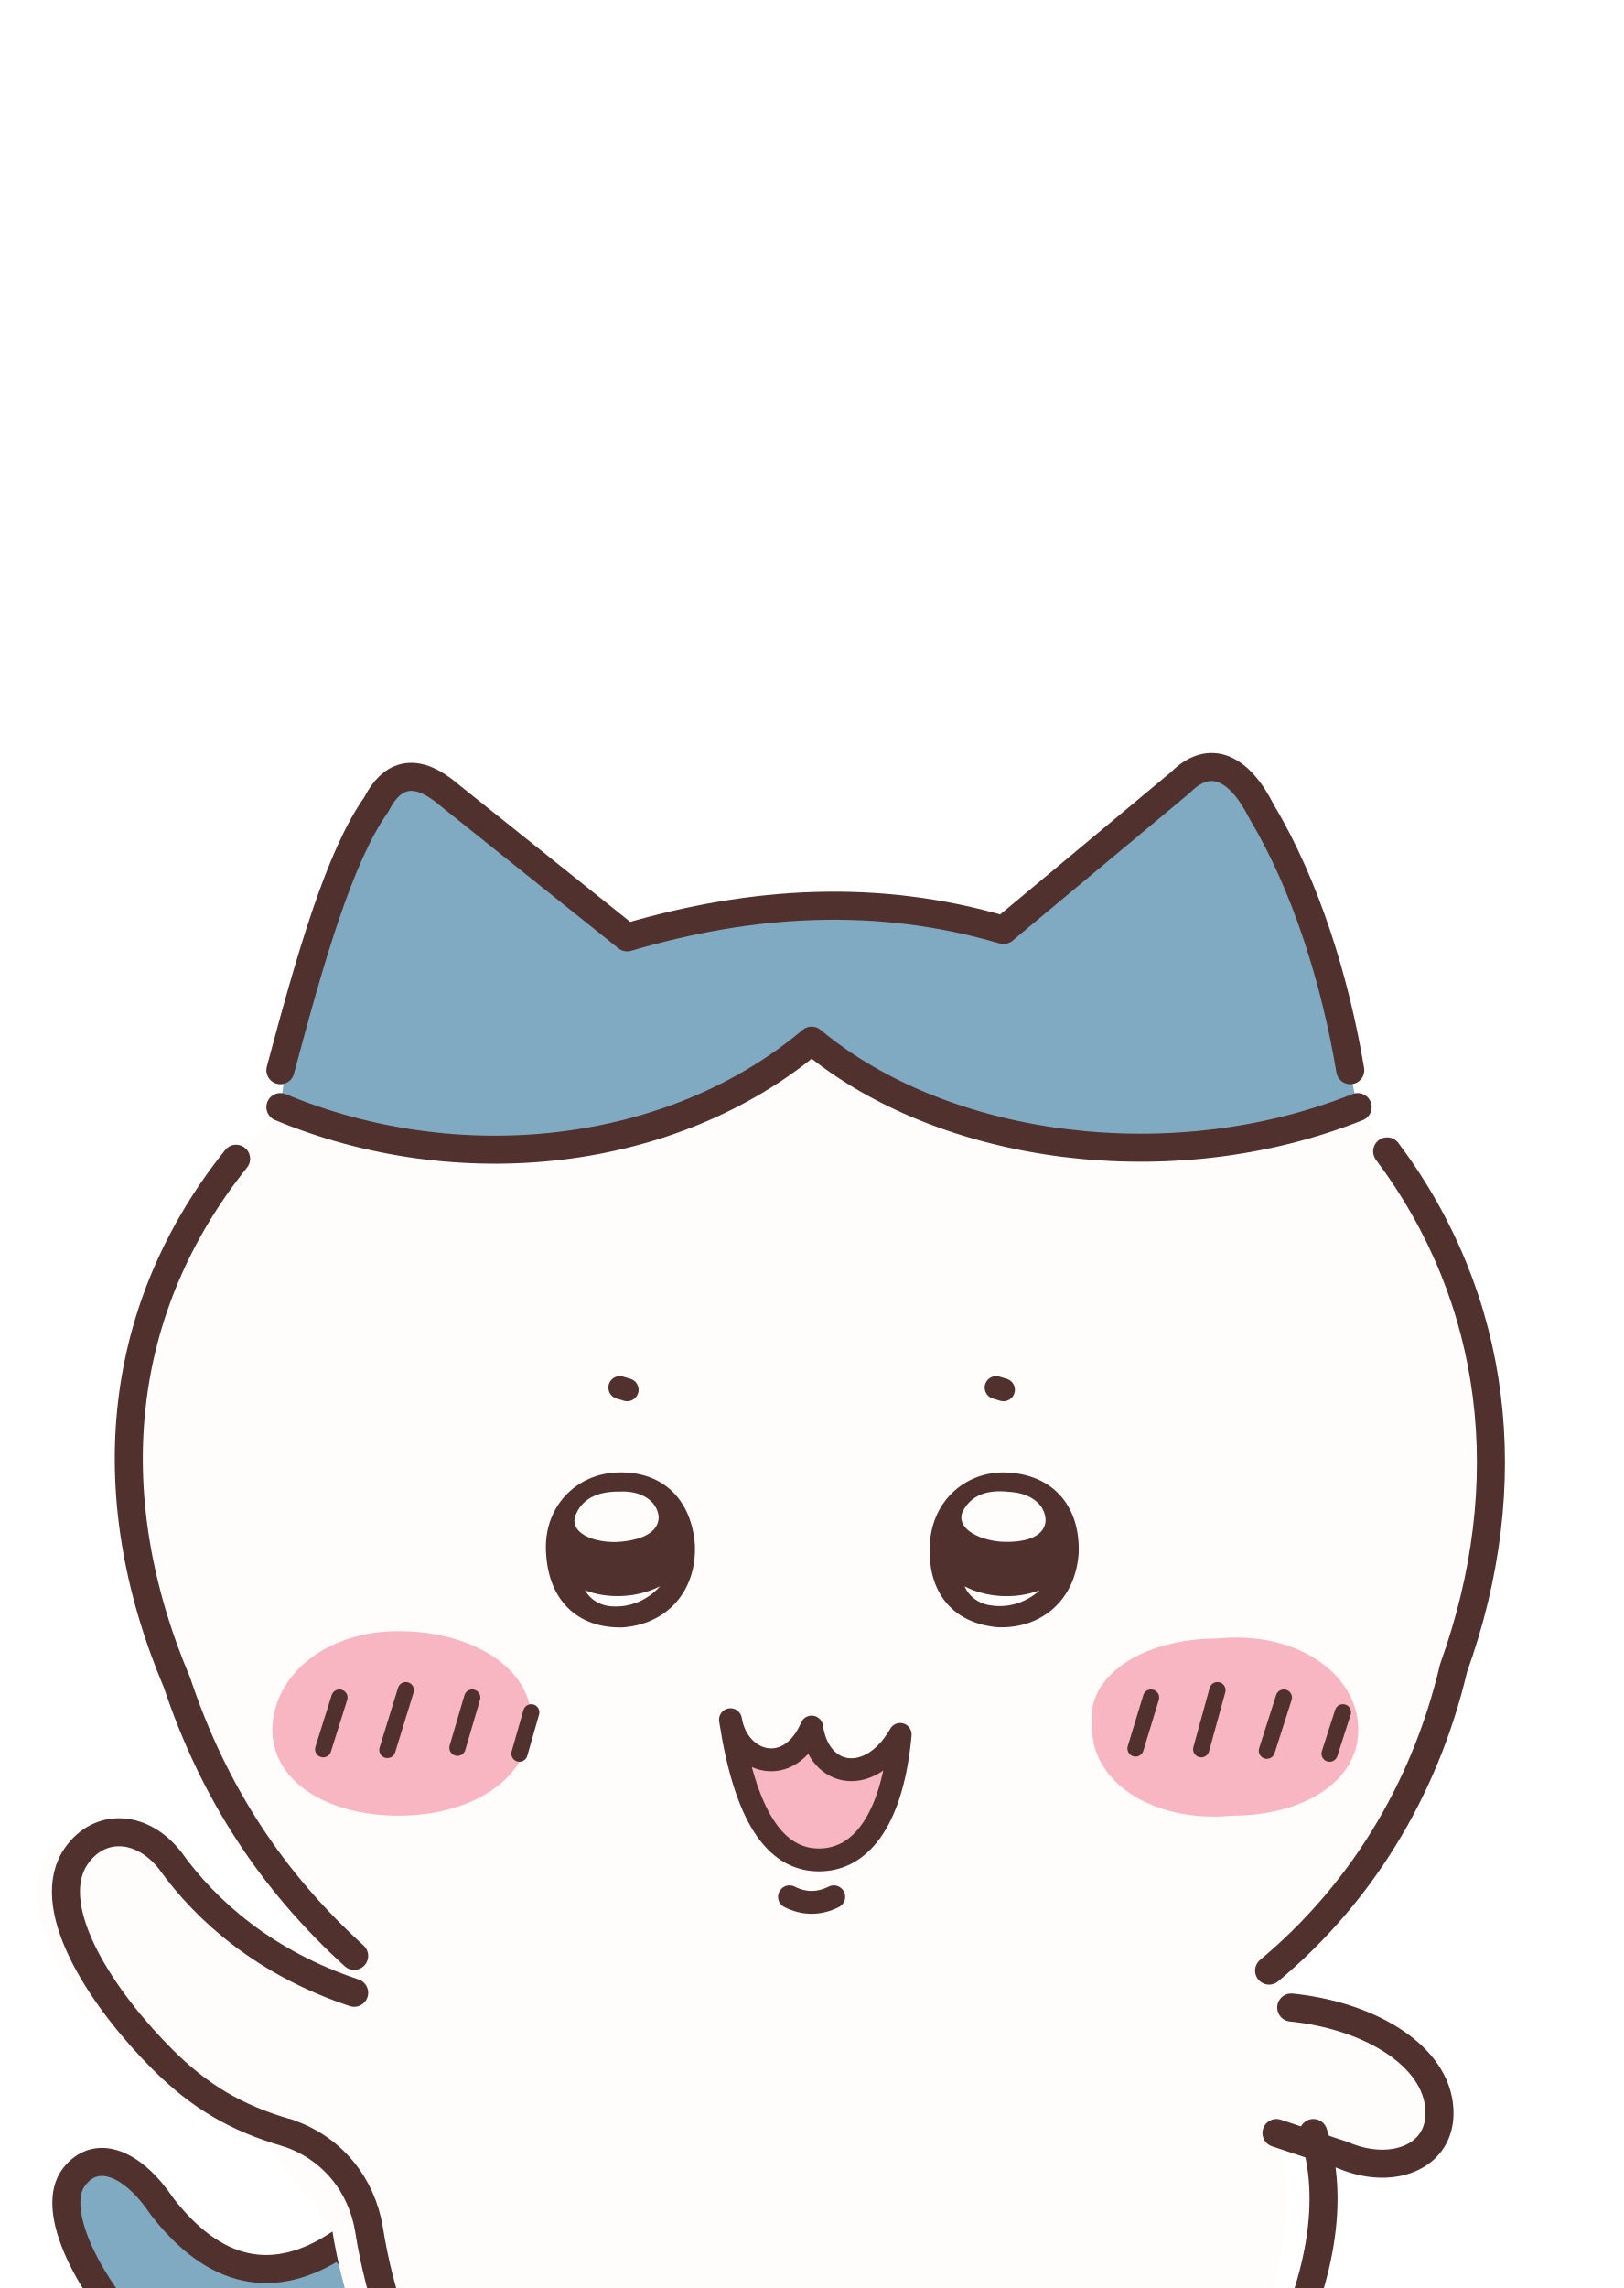
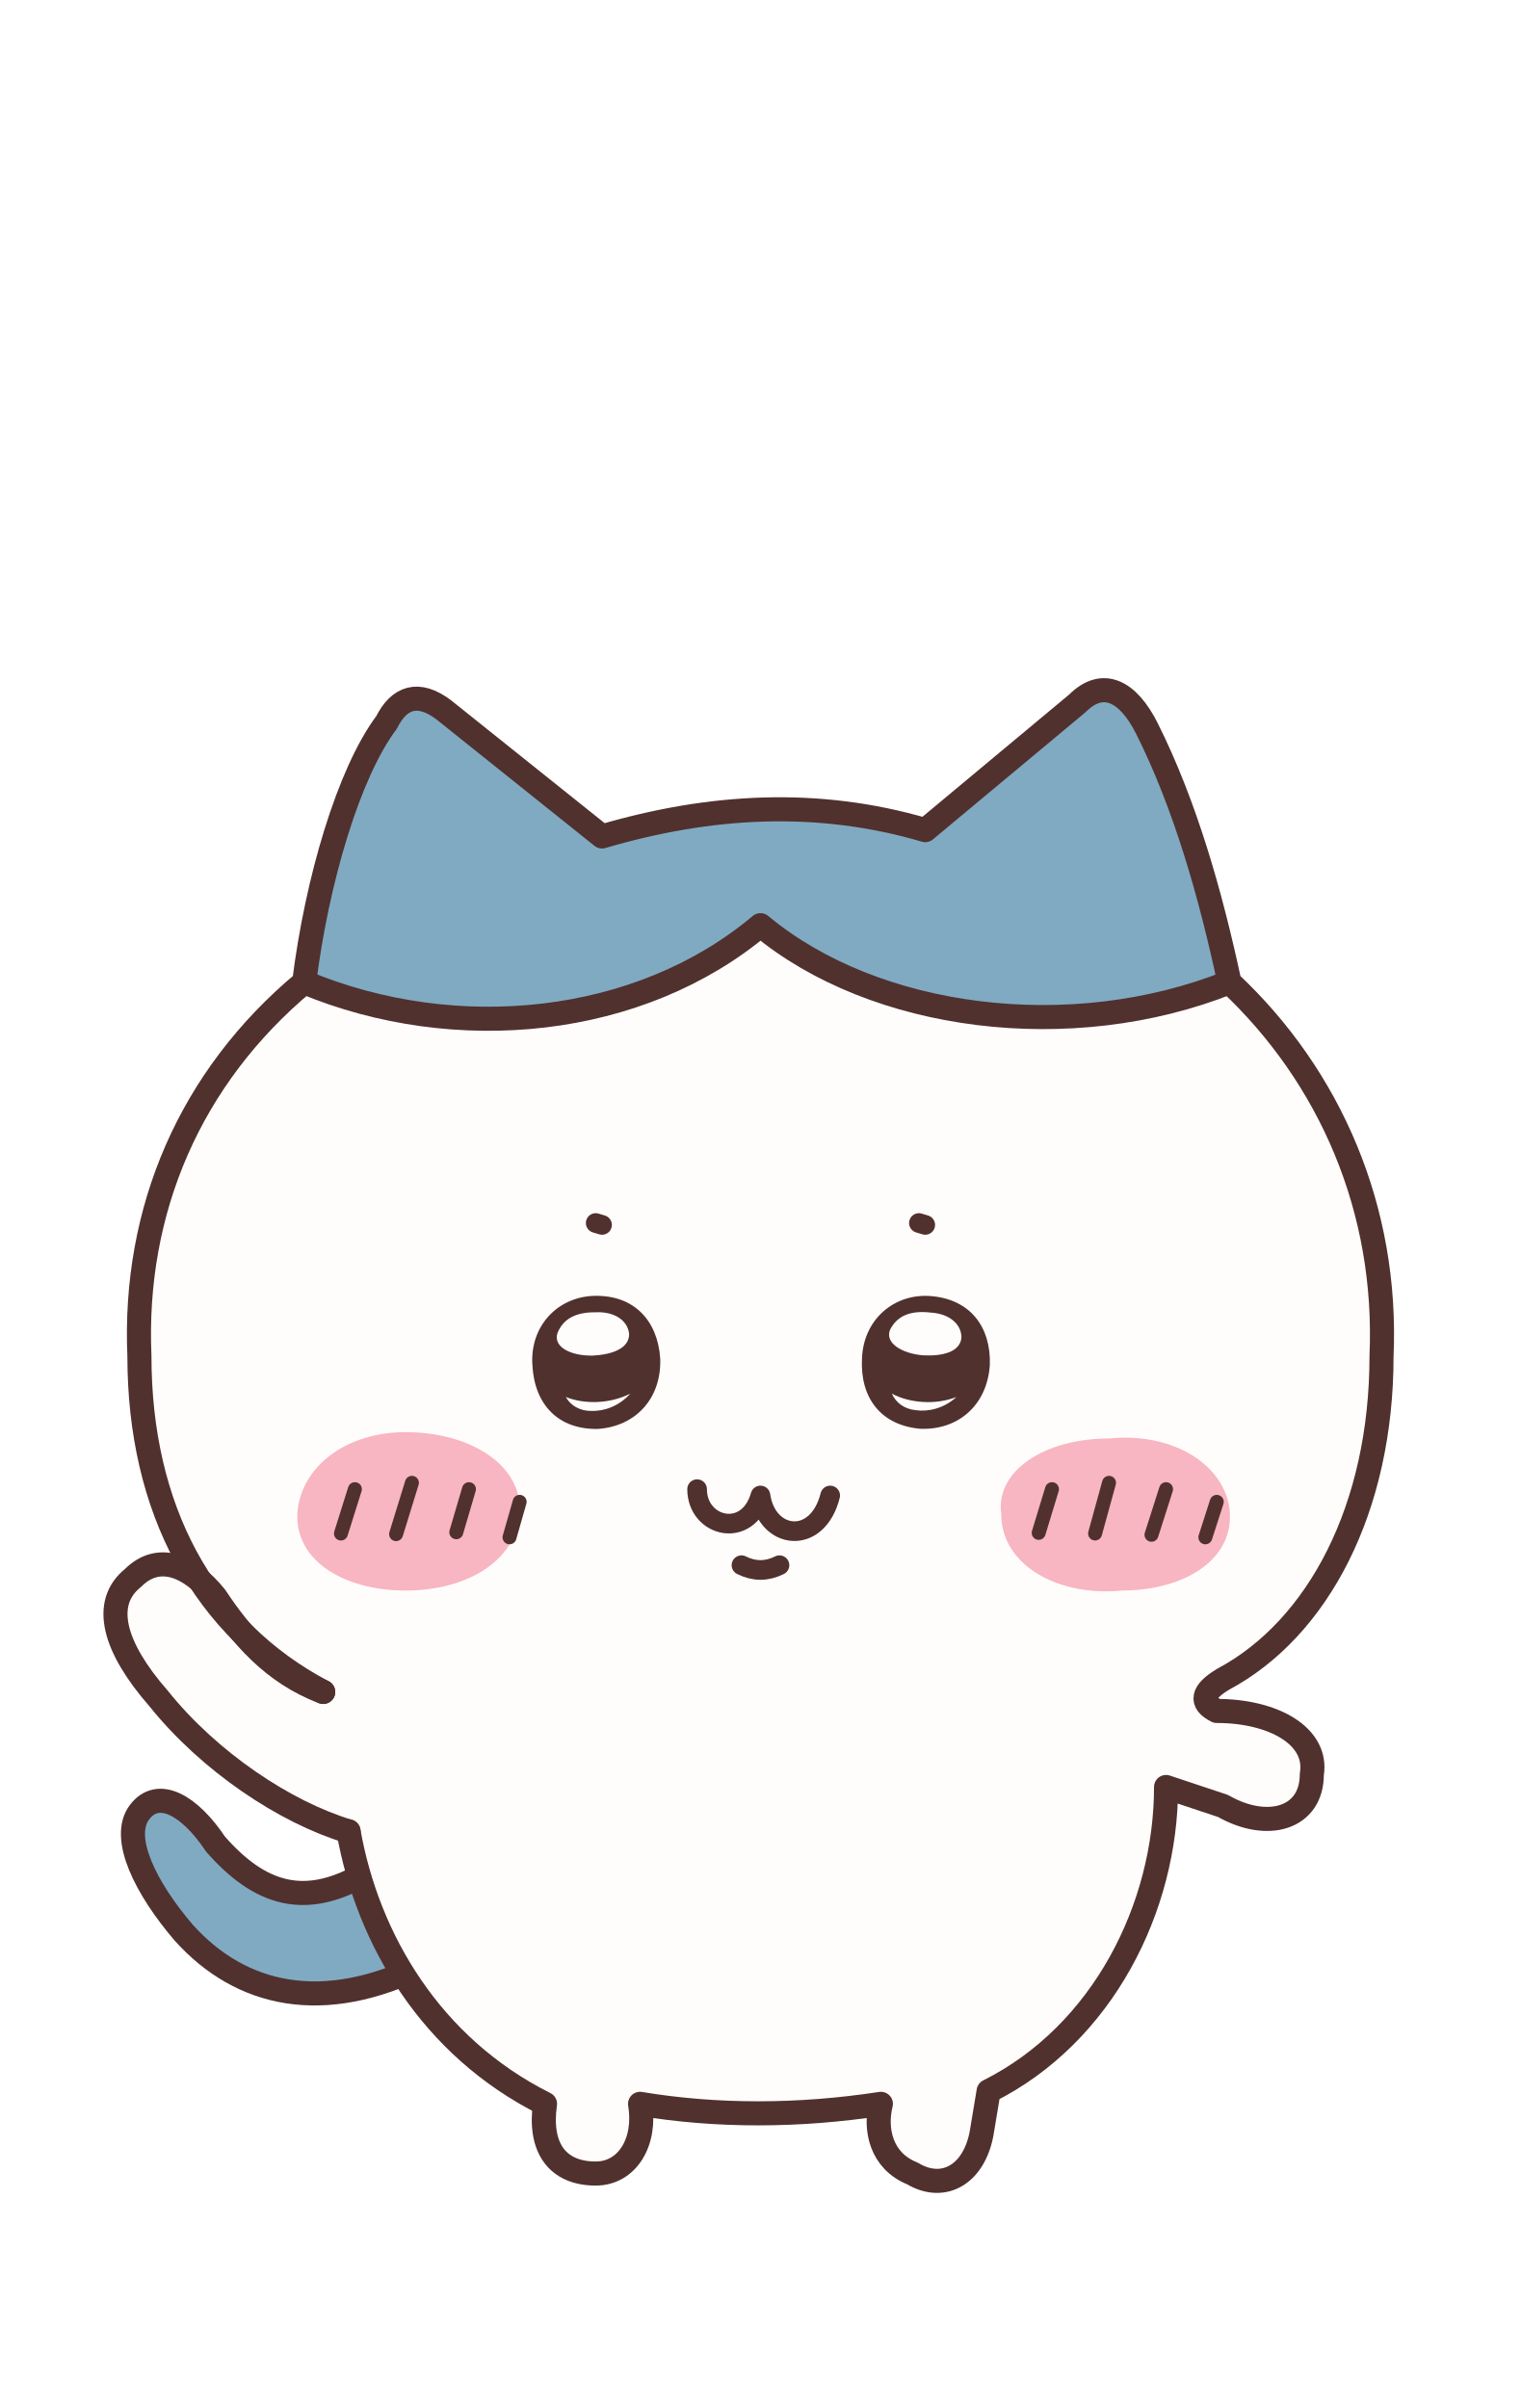
- <svg xmlns="http://www.w3.org/2000/svg" viewBox="-110 -205 220 310" fill="none" role="img" aria-labelledby="title">
+ <svg xmlns="http://www.w3.org/2000/svg" viewBox="-120 -210 240 380" fill="none" role="img" aria-labelledby="title">
  <defs>
    <g id="eye-bright" stroke="none">
      <path fill="#50312e" d="M-10-.1C-10.1-6.3-5.4-10.7.4-10.5 6.6-10.3 10.1-6.1 10.2-.1 10.1 6.2 5.8 10.4-.2 10.5-6.4 10.3-10 6.2-10-.1Z" />
      <path fill="#fffdfb" d="M-5.8-4.9C-4.8-7.1-2.8-8.1.4-7.9c2.9 0 5 1.5 5.1 3.7C5.4-1.9 2.6-1.1-.4-1.1-3.7-1.2-6.6-2.7-5.8-4.9Z" />
      <path fill="#fffdfb" d="M-5 5.2c2.8 1.3 6.8 1.5 10.2 0C3.3 7.1.9 7.8-1.2 7.6-2.9 7.5-4.3 6.6-5 5.2Z" />
    </g>
    <g id="eyes-bright">
      <use href="#eye-bright" transform="translate(-26 5) rotate(-3)" />
      <use href="#eye-bright" transform="translate(26 5) rotate(3)" />
    </g>
    <g id="cheeks" stroke="none" fill="#f8b5c2">
      <path d="M-73 28c1-7 8-12 17-12 10 0 18 5 18 12 0 8-8 13-18 13-10 0-18-5-17-13Z" />
      <path d="M38 29c-1-7 7-12 17-12 10-1 18 4 19 11 1 8-7 13-17 13-10 1-19-4-19-12Z" />
      <g stroke="#50312e" stroke-width="2.2" stroke-linecap="round">
        <path d="M-64 25l-2.2 7M-55 24l-2.5 8.1M-46 25l-2 6.8M-38 27l-1.6 5.6M46 25l-2.1 6.9M55 24l-2.2 8M64 25l-2.3 7.2M72 27l-1.8 5.6" />
      </g>
    </g>
    <g id="hachiware-body" stroke="#50312e" stroke-width="3.8" stroke-linecap="round" stroke-linejoin="round">
-       <path fill="#80aac2" d="M-53 112c-16 11-30 9-39-1-7-8-11-17-8-21 3-4 8-2 12 4 7 9 15 11 24 5Z" />
-       <path fill="#fffdfb" stroke="none" d="M-72-55c2-16 7-33 13-41 2-4 5-5 9-2l25 20c17-5 34-6 51-1l24-20c4-4 8-2 11 4 6 12 10 26 13 40C91-33 96-6 87 21c-4 17-13 31-25 41l3 5c10 1 19 6 20 13 1 7-6 10-13 7l-9-3c3 9 1 20-5 32-6 12-15 21-27 25l-1 6c-1 7-6 11-11 8-5-2-6-7-5-12-12 2-24 2-36 0 0 7-3 11-9 10-6-1-8-6-7-13-14-8-24-24-27-43l-10-13c-7-2-12-5-17-10-8-8-16-20-12-27 3-5 9-5 13 0 5 7 13 14 25 18v-4C-73 50-81 38-86 23-97-3-94-28-78-48Z" />
+       <path fill="#80aac2" d="M-53 100c-16 8-29 5-38-5-6-7-10-15-7-19 3-4 8-1 12 5 7 8 14 10 23 5Z" />
+       <path fill="#fffdfb" stroke="none" d="M-72-55c2-16 7-33 13-41 2-4 5-5 9-2l25 20c17-5 34-6 51-1l24-20c4-4 8-2 11 4 6 12 10 26 13 40C90-40 99-19 98 4 98 28 88 47 73 55q-5 3-1 5c9 0 16 4 15 10 0 7-7 9-14 5l-9-3C64 91 54 111 36 120l-1 6c-1 7-6 10-11 7-5-2-6-7-5-11-13 2-26 2-38 0 1 6-2 11-7 11-6 0-9-4-8-11-18-9-28-26-31-43-10-3-22-11-30-21-7-8-9-15-4-19 4-4 9-2 13 3 4 6 9 12 17 15C-88 47-98 28-98 4-99-19-90-40-72-55Z" />
      <path fill="#80aac2" stroke="none" d="M-72-55c2-16 7-33 13-41 2-4 5-5 9-2l25 20c17-5 34-6 51-1l24-20c4-4 8-2 11 4 6 12 10 26 13 40C49-46 20-49 0-64-18-49-47-45-72-55Z" />
-       <path d="M-72-60c4-15 8-29 13-36 2-4 5-5 9-2l25 20c17-5 34-6 51-1l24-20c4-4 8-2 11 4 6 10 10 23 12 35" />
-       <path d="M-78-48C-94-28-97-3-86 23c5 15 13 27 24 37M78-49C93-29 96-4 87 21c-4 17-13 31-25 41" />
-       <path d="M-72-55C-48-45-19-48 0-64 18-49 49-45 74-55" />
-       <path fill="#fffdfb" d="M-62 65c-12-4-20-11-25-18-4-5-10-5-13 0-4 7 4 19 12 27 5 5 10 8 17 10M65 67c10 1 19 6 20 13 1 7-6 10-13 7l-9-3" />
-       <path d="M-71 84c6 2 10 7 11 13 3 19 13 35 27 43-1 7 1 12 7 13 6 1 9-3 9-10 12 2 24 2 36 0-1 5 0 10 5 12 5 3 10-1 11-8l1-6c12-4 21-13 27-25 6-12 8-23 5-32" />
+       <path fill="none" d="M-72-55c2-16 7-33 13-41 2-4 5-5 9-2l25 20c17-5 34-6 51-1l24-20c4-4 8-2 11 4 6 12 10 26 13 40C90-40 99-19 98 4 98 28 88 47 73 55q-5 3-1 5c9 0 16 4 15 10 0 7-7 9-14 5l-9-3C64 91 54 111 36 120l-1 6c-1 7-6 10-11 7-5-2-6-7-5-11-13 2-26 2-38 0 1 6-2 11-7 11-6 0-9-4-8-11-18-9-28-26-31-43M-69 57C-88 47-98 28-98 4-99-19-90-40-72-55" />
+       <path id="hachiware-left-paw" data-wave-origin="-67 68" fill="none" d="M-65 79c-10-3-22-11-30-21-7-8-9-15-4-19 4-4 9-2 13 3 4 6 9 12 17 15" />
+       <path fill="none" d="M-72-55C-48-45-19-48 0-64 18-49 49-45 74-55" />
    </g>
    <g id="hachiware-face-bright">
      <use href="#cheeks" />
      <use href="#eyes-bright" />
-       <g stroke="#50312e" stroke-width="3.1" stroke-linecap="round" stroke-linejoin="round">
+       <g stroke="#50312e" stroke-width="3.1" stroke-linecap="round" stroke-linejoin="round" fill="none">
        <path d="m-26-17 1 .3m50-.3 1 .3" />
-         <path fill="#f8b5c2" d="M-11 28c1 6 8 8 11 1 1 7 8 8 12 1-1 11-5 17-11 17-6 0-10-6-12-19Z" />
-         <path fill="none" d="M-3 52c2 1 4 1 6 0" />
+         <path d="M-10 25c0 6 8 8 10 1 1 7 9 8 11 0" />
+         <path d="M-3 37c2 1 4 1 6 0" />
      </g>
    </g>
    <g id="hachiware-bright">
      <use href="#hachiware-body" />
      <use href="#hachiware-face-bright" />
    </g>
  </defs>
  <use href="#hachiware-bright" />
</svg>
